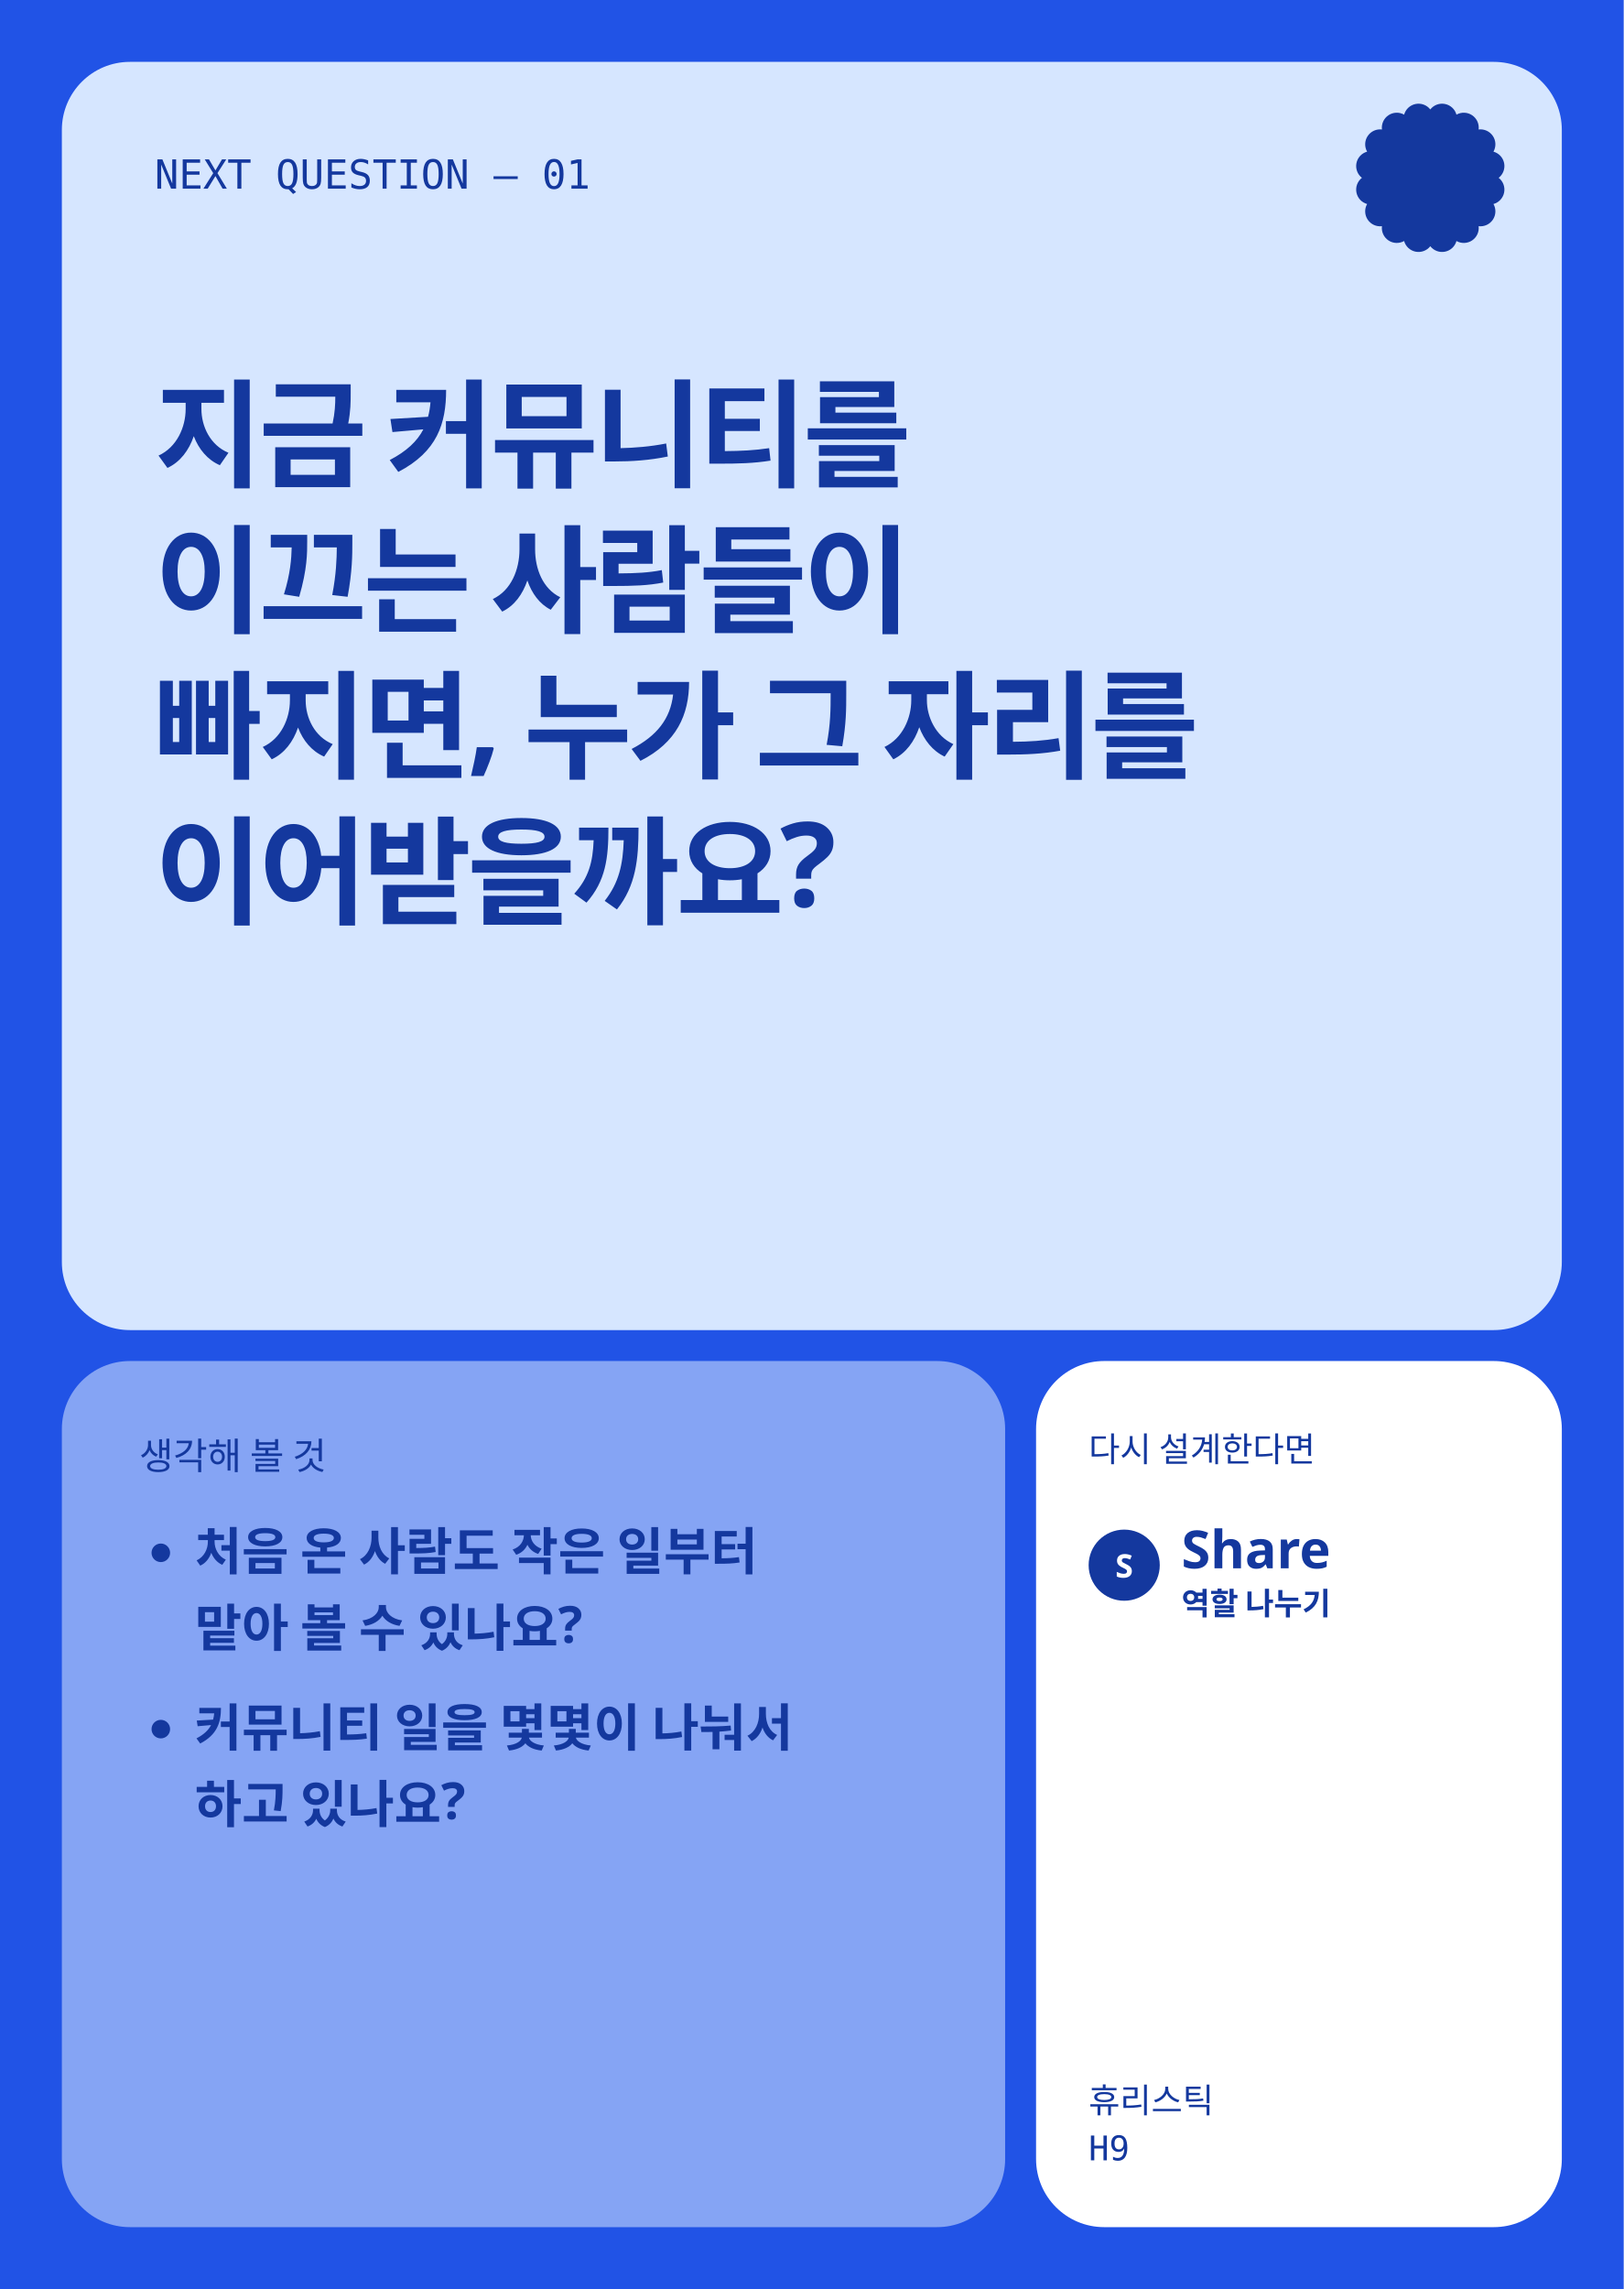
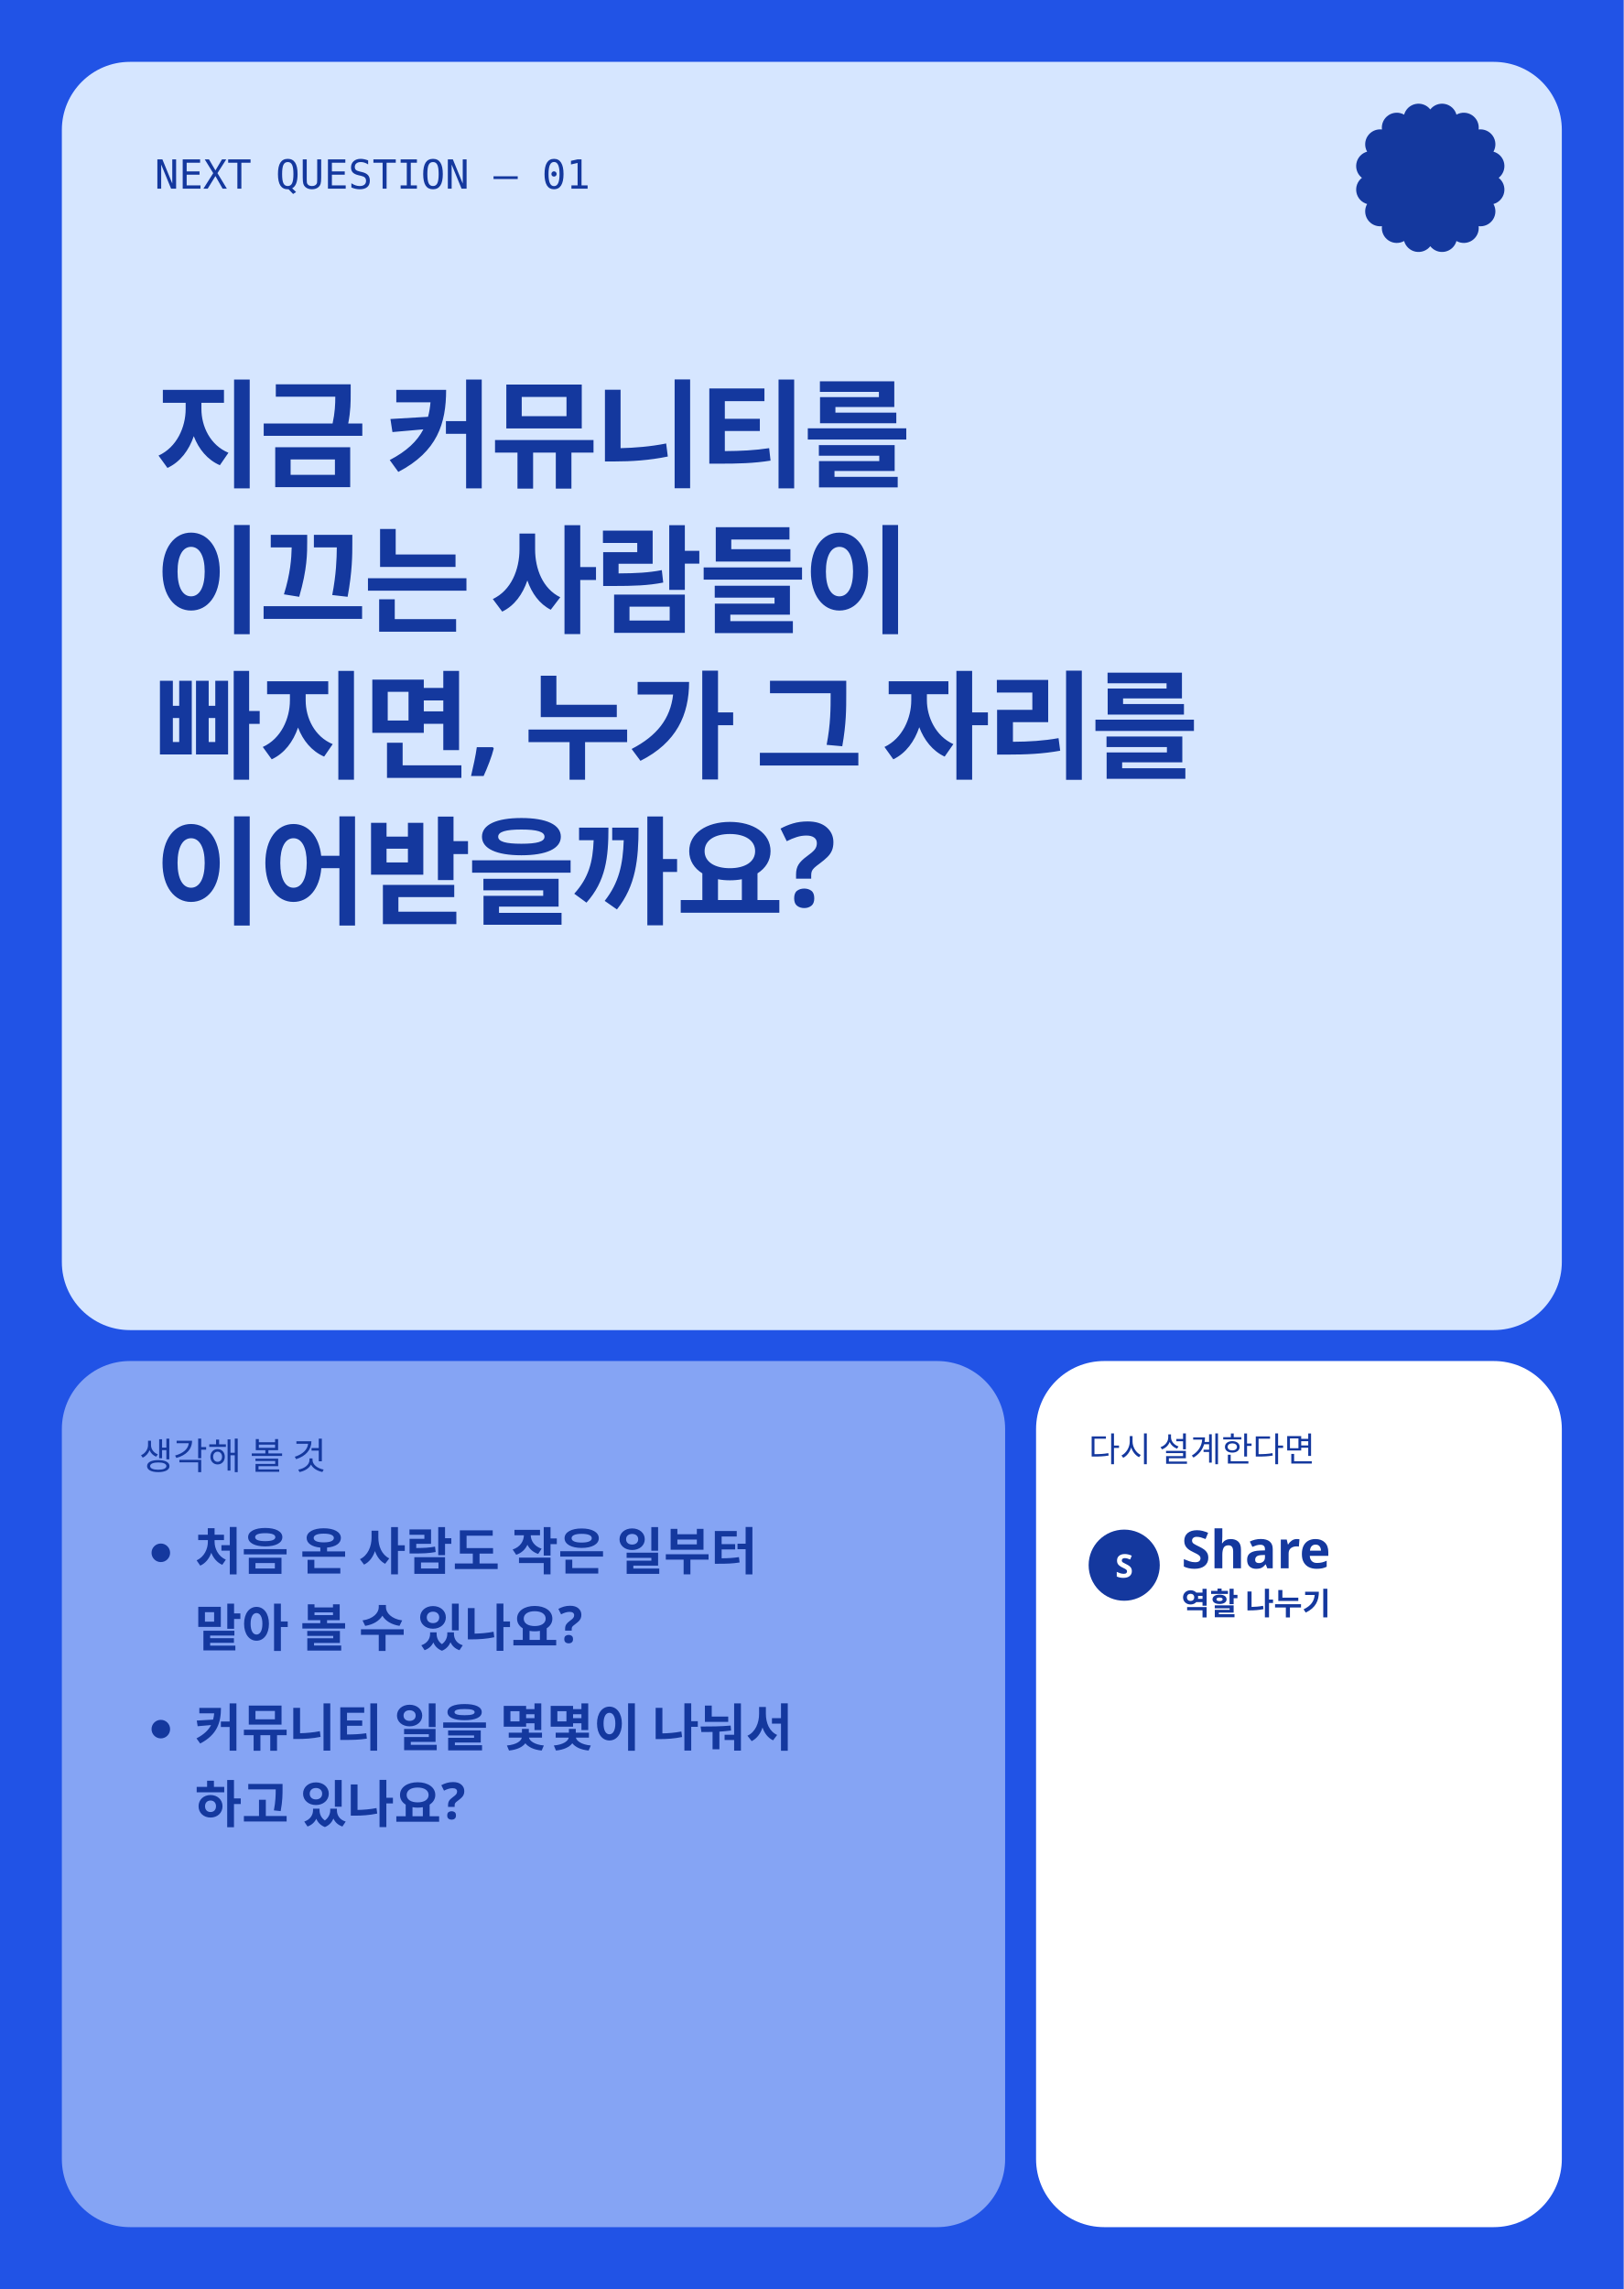
<svg xmlns="http://www.w3.org/2000/svg" width="105mm" height="148mm" viewBox="0 0 1050 1480">
  <g id="background">
    <rect width="1050" height="1480" fill="#2153e6" />
  </g>
  <g id="panel-question">
    <rect x="40" y="40" width="970" height="820" rx="44" fill="#d6e6ff" />
    <text x="100" y="122" font-family="'IBM Plex Mono', 'DejaVu Sans Mono', 'Courier New', monospace" font-size="26" font-weight="400" fill="#14389e" text-anchor="start" letter-spacing="0">
      <tspan x="100" dy="0.0">NEXT QUESTION — 01</tspan>
    </text>
    <g transform="translate(870 52) scale(.134)">
      <path d="M740.0,470.0 A72.1,72.1 0 0 1 714.9,596.3 A72.1,72.1 0 0 1 643.3,703.3 A72.1,72.1 0 0 1 536.3,774.9 A72.1,72.1 0 0 1 410.0,800.0 A72.1,72.1 0 0 1 283.7,774.9 A72.1,72.1 0 0 1 176.7,703.3 A72.1,72.1 0 0 1 105.1,596.3 A72.1,72.1 0 0 1 80.0,470.0 A72.1,72.1 0 0 1 105.1,343.7 A72.1,72.1 0 0 1 176.7,236.7 A72.1,72.1 0 0 1 283.7,165.1 A72.1,72.1 0 0 1 410.0,140.0 A72.1,72.1 0 0 1 536.3,165.1 A72.1,72.1 0 0 1 643.3,236.7 A72.1,72.1 0 0 1 714.9,343.7 A72.1,72.1 0 0 1 740.0,470.0Z" fill="#14389e" />
    </g>
    <text x="100" y="309.0" font-family="Pretendard, 'Apple SD Gothic Neo', 'Malgun Gothic', sans-serif" font-size="76" font-weight="700" fill="#14389e" text-anchor="start" letter-spacing="-2.5">
      <tspan x="100" dy="0.0">지금 커뮤니티를</tspan>
      <tspan x="100" dy="94.2">이끄는 사람들이</tspan>
      <tspan x="100" dy="94.2">빠지면, 누가 그 자리를</tspan>
      <tspan x="100" dy="94.2">이어받을까요?</tspan>
    </text>
  </g>
  <g id="panel-think">
    <rect x="40" y="880" width="610" height="560" rx="44" fill="#85a4f4" />
    <text x="90" y="950" font-family="'IBM Plex Mono', 'DejaVu Sans Mono', 'Courier New', monospace" font-size="24" font-weight="400" fill="#14389e" text-anchor="start" letter-spacing="0">
      <tspan x="90" dy="0.0">생각해 볼 것</tspan>
    </text>
    <circle cx="104" cy="1004" r="6" fill="#14389e" />
    <text x="126" y="1015" font-family="Pretendard, 'Apple SD Gothic Neo', 'Malgun Gothic', sans-serif" font-size="33" font-weight="600" fill="#14389e" text-anchor="start" letter-spacing="0">
      <tspan x="126" dy="0.0">처음 온 사람도 작은 일부터</tspan>
      <tspan x="126" dy="49.5">맡아 볼 수 있나요?</tspan>
    </text>
    <circle cx="104" cy="1118" r="6" fill="#14389e" />
    <text x="126" y="1129" font-family="Pretendard, 'Apple SD Gothic Neo', 'Malgun Gothic', sans-serif" font-size="33" font-weight="600" fill="#14389e" text-anchor="start" letter-spacing="0">
      <tspan x="126" dy="0.0">커뮤니티 일을 몇몇이 나눠서</tspan>
      <tspan x="126" dy="49.5">하고 있나요?</tspan>
    </text>
  </g>
  <g id="panel-skill">
    <rect x="670" y="880" width="340" height="560" rx="44" fill="#ffffff" />
    <text x="704" y="945" font-family="'IBM Plex Mono', 'DejaVu Sans Mono', 'Courier New', monospace" font-size="22" font-weight="400" fill="#14389e" text-anchor="start" letter-spacing="0">
      <tspan x="704" dy="0.0">다시 설계한다면</tspan>
    </text>
    <circle cx="727" cy="1012" r="23" fill="#14389e" />
    <text x="727" y="1020" font-family="Pretendard, 'Apple SD Gothic Neo', 'Malgun Gothic', sans-serif" font-size="21" font-weight="700" fill="#ffffff" text-anchor="middle" letter-spacing="0">
      <tspan x="727" dy="0.0">S</tspan>
    </text>
    <text x="764" y="1014" font-family="Pretendard, 'Apple SD Gothic Neo', 'Malgun Gothic', sans-serif" font-size="34" font-weight="700" fill="#14389e" text-anchor="start" letter-spacing="0">
      <tspan x="764" dy="0.0">Share</tspan>
    </text>
    <text x="764" y="1044" font-family="Pretendard, 'Apple SD Gothic Neo', 'Malgun Gothic', sans-serif" font-size="20" font-weight="600" fill="#14389e" text-anchor="start" letter-spacing="0">
      <tspan x="764" dy="0.0">역할 나누기</tspan>
    </text>
-     <text x="704" y="1366" font-family="'IBM Plex Mono', 'DejaVu Sans Mono', 'Courier New', monospace" font-size="22" font-weight="400" fill="#14389e" text-anchor="start" letter-spacing="0">
-       <tspan x="704" dy="0.0">휴리스틱</tspan>
-       <tspan x="704" dy="30.8">H9</tspan>
-     </text>
  </g>
</svg>
